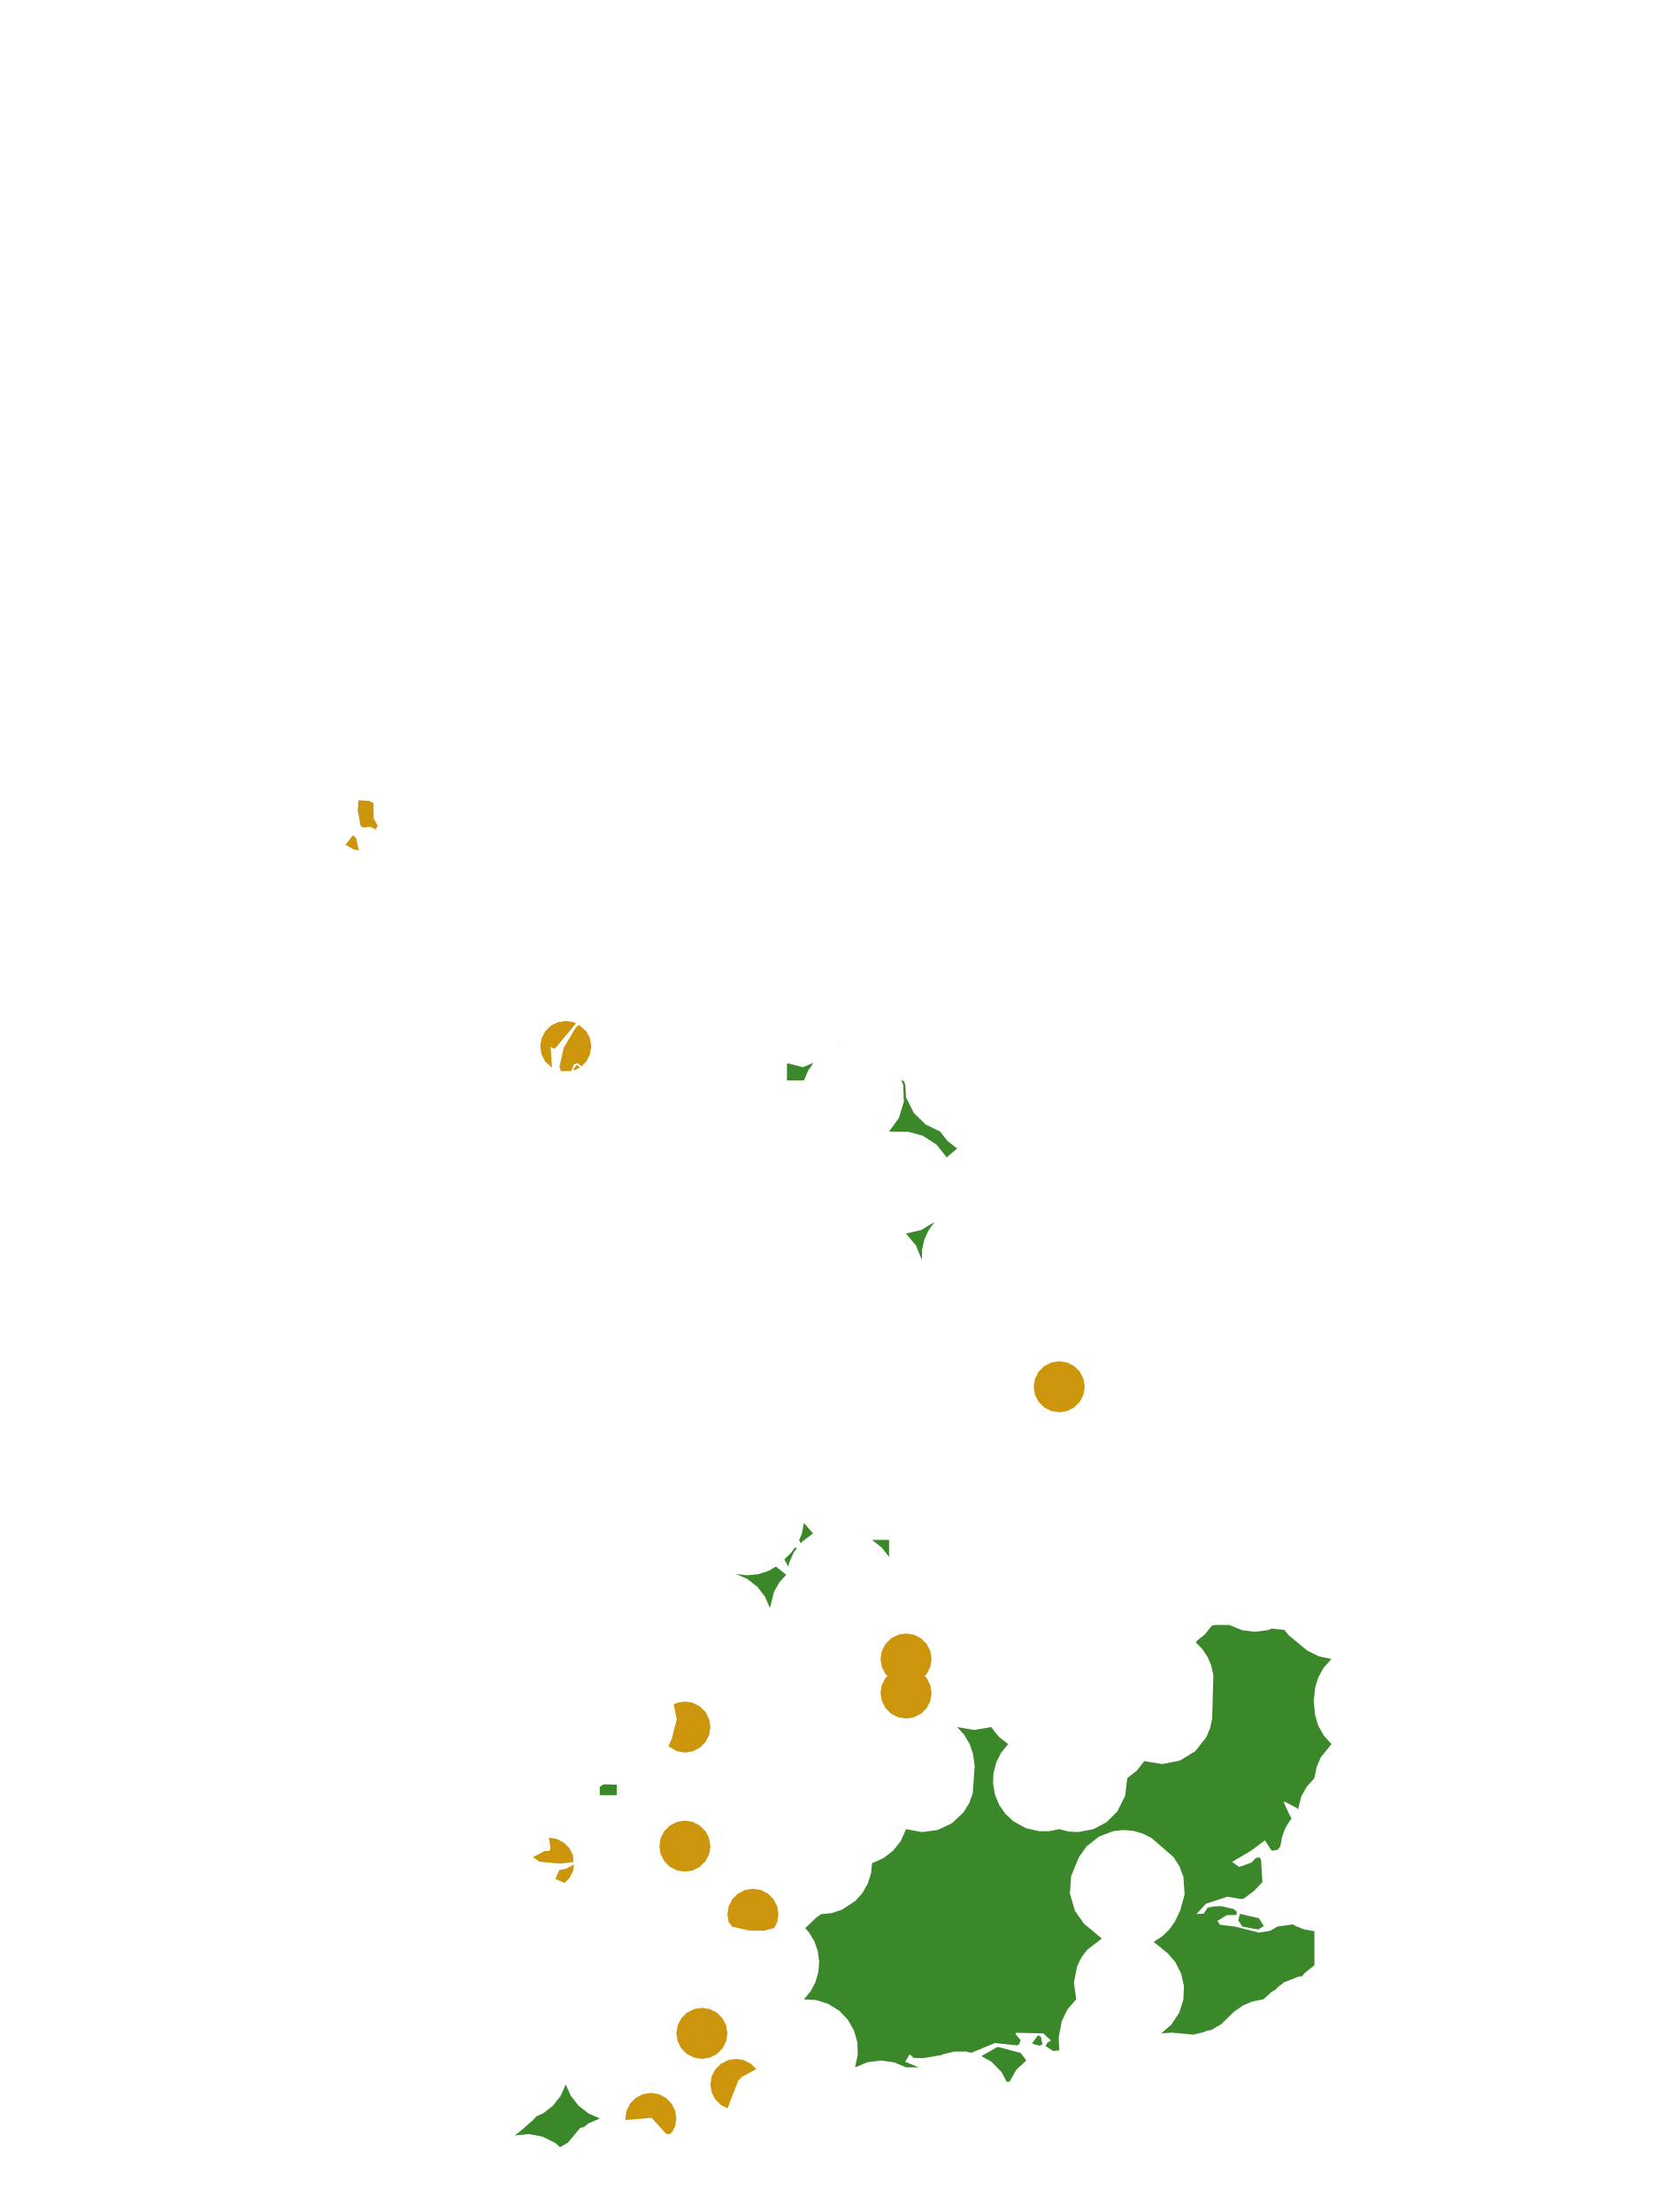
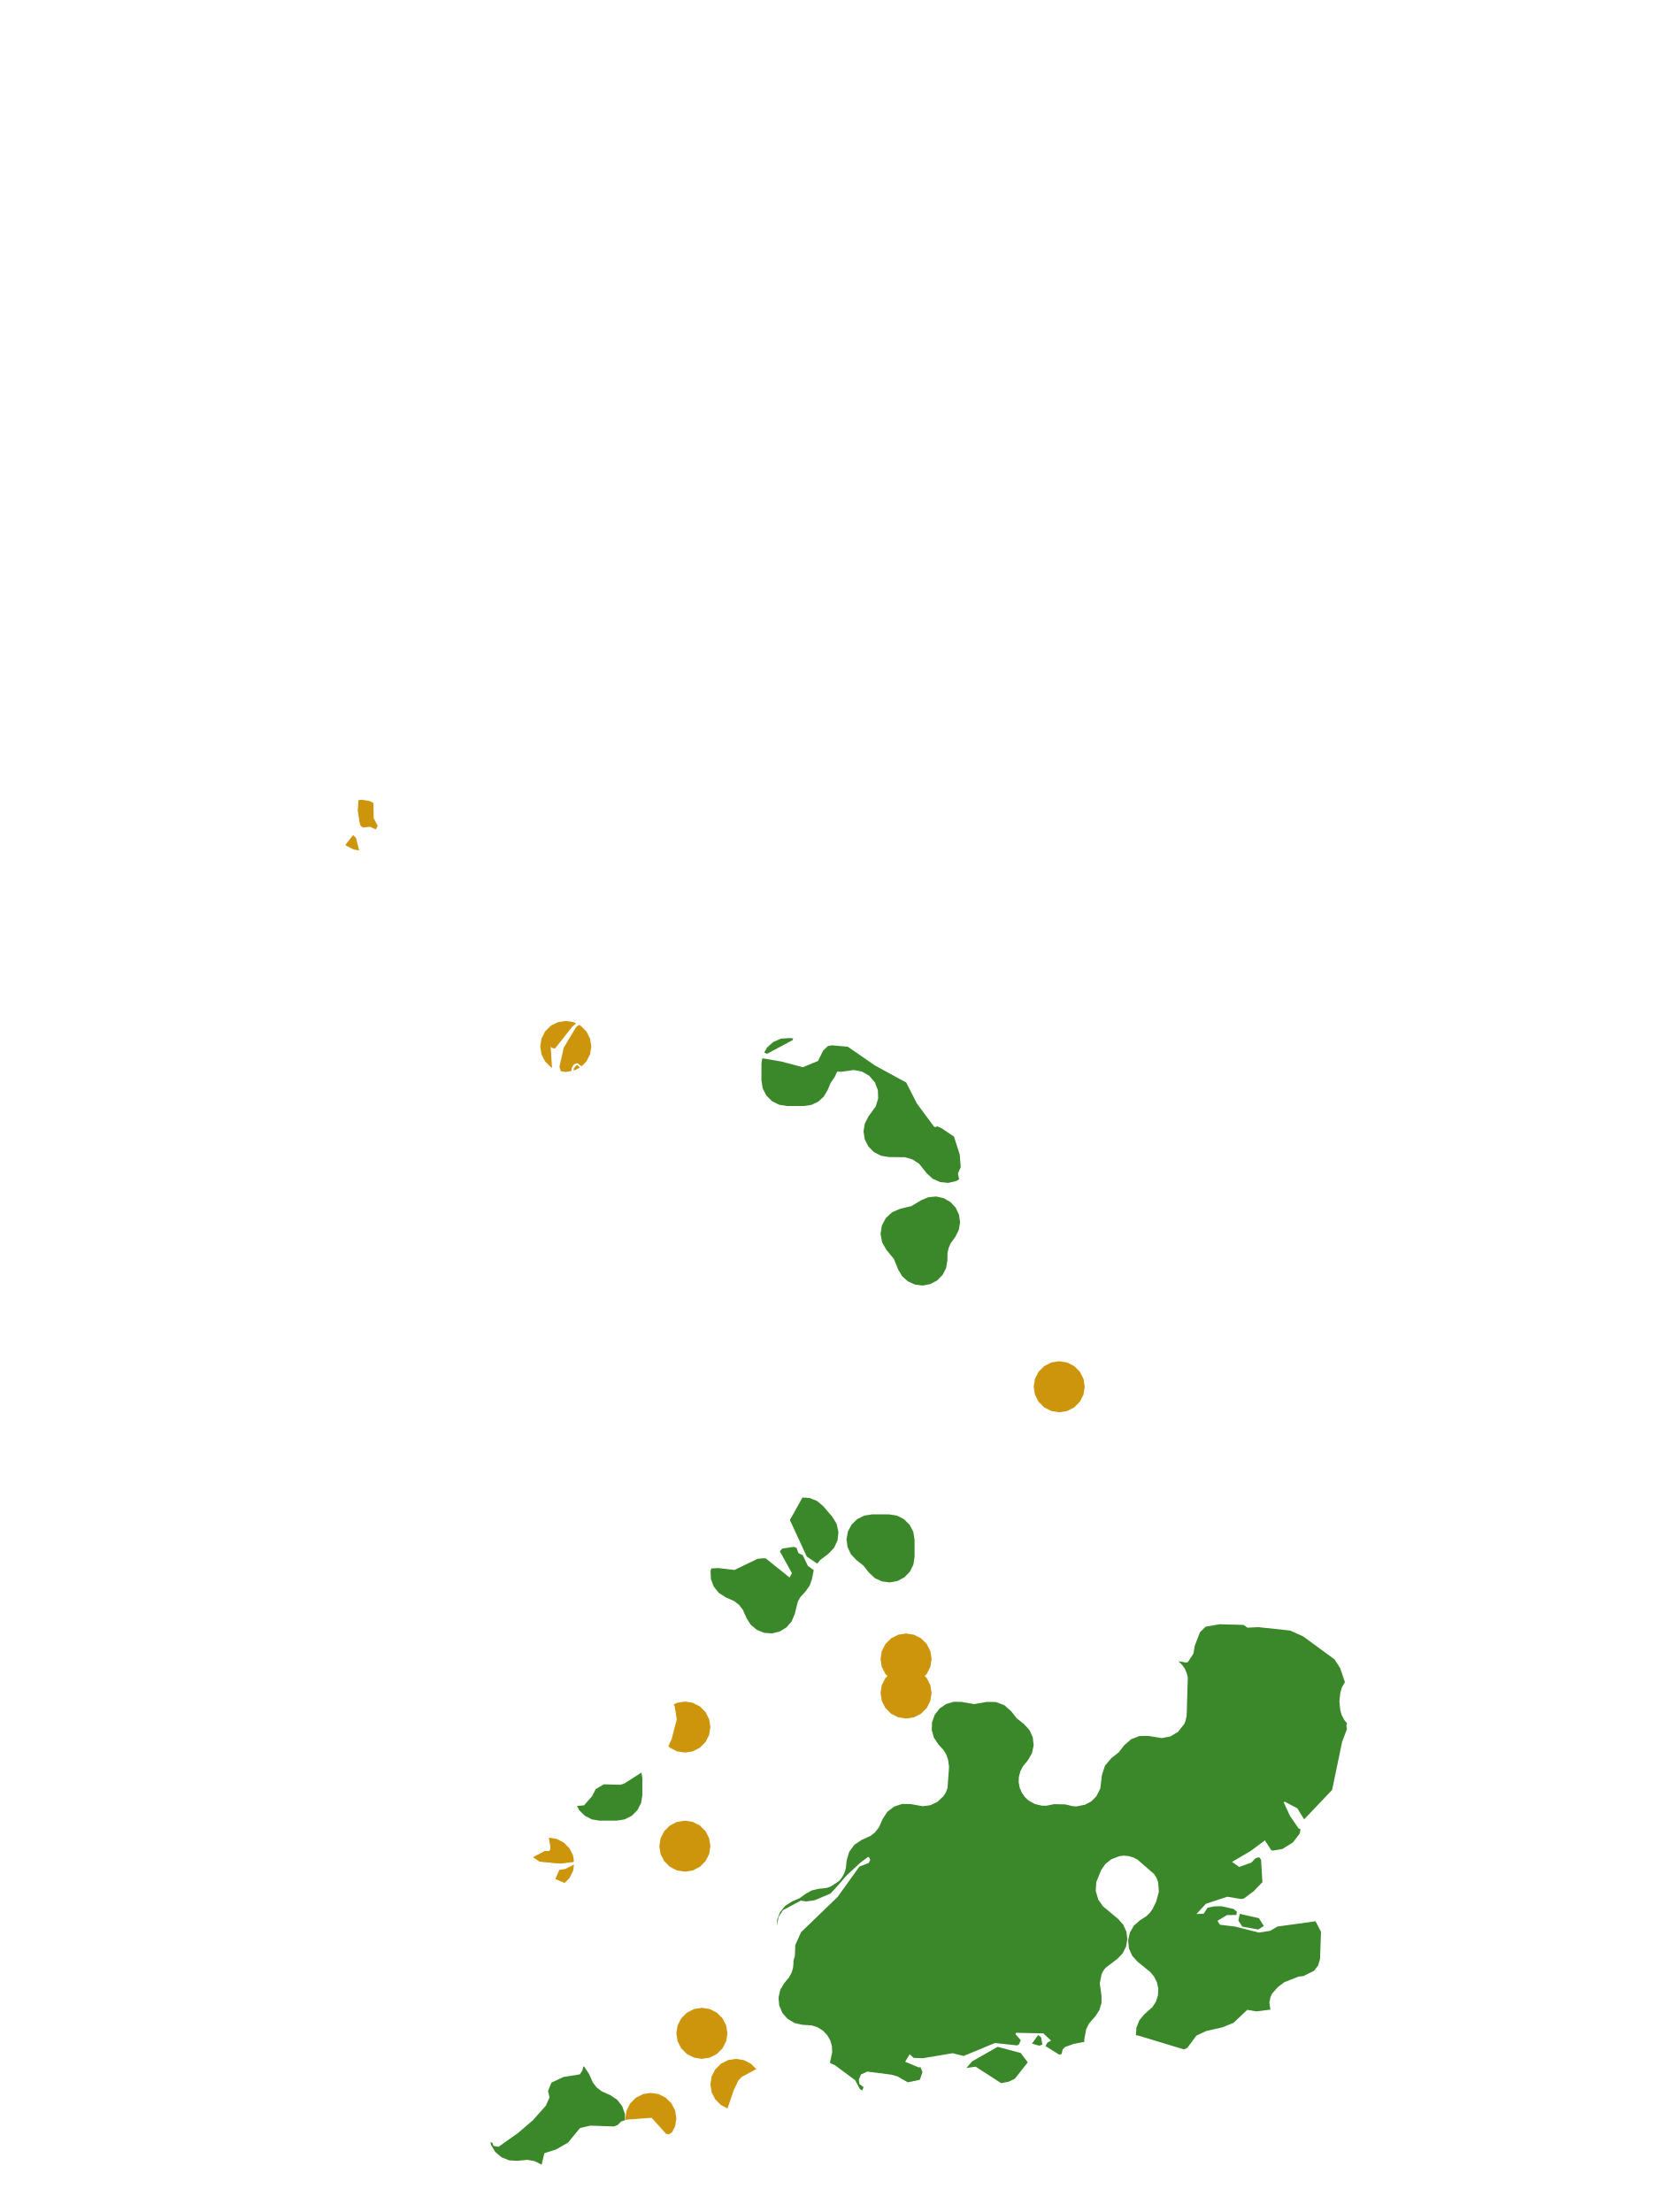
<svg xmlns="http://www.w3.org/2000/svg" width="378pt" height="504pt" viewBox="0 0 378 504" version="1.1">
  <g id="data">
    <rect x="0" y="0" width="378" height="504" style="fill:rgb(100%,100%,100%);fill-opacity:1;stroke:none;" />
    <path style=" stroke:none;fill-rule:nonzero;fill:rgb(100%,100%,100%);fill-opacity:1;" d="M 53.309 504 L 324.691 504 L 324.691 0 L 53.309 0 Z M 53.309 504 " />
-     <path style=" stroke:none;fill-rule:nonzero;fill:rgb(22.745%,53.333%,16.078%);fill-opacity:1;" d="M 272.645 373.895 L 274.523 372.418 L 276.121 370.387 L 276.926 370.246 L 280.109 370.246 L 282.945 371.418 L 285.859 371.805 L 288.902 371.418 L 289.746 371.066 L 292.648 371.379 L 293.625 372.594 L 297.91 376.113 L 300.52 377.402 L 303.371 378 L 301.594 379.98 L 300.363 382.195 L 299.664 384.496 L 299.328 387.629 L 299.641 390.762 L 300.363 393.191 L 301.594 395.406 L 303.371 397.383 L 300.918 400.438 L 299.973 402.652 L 299.492 405.137 L 297.719 407.117 L 296.488 409.332 L 295.758 412.305 L 295.578 412.012 L 292.742 410.516 L 292.48 410.637 L 293.898 413.703 L 294.305 414.305 L 294.066 414.566 L 292.871 416.508 L 292.113 418.523 L 291.738 420.645 L 291.137 421.465 L 290.004 421.656 L 289.66 421.574 L 288.215 419.332 L 284.977 421.73 L 280.719 424.23 L 282.34 425.379 L 285.105 424.398 L 286.098 423.375 L 286.895 423.164 L 287.328 423.711 L 287.633 428.844 L 285.688 430.875 L 283.441 432.559 L 282.844 432.699 L 279.645 432.16 L 274.75 433.781 L 272.609 436.117 L 274.254 436.016 L 275.152 434.668 L 276.684 434.363 L 278.285 434.328 L 281.055 434.949 L 281.828 435.59 L 281.691 436.328 L 279.555 436.348 L 277.391 437.656 L 277.969 438.547 L 281.383 438.965 L 286.863 440.34 L 289.395 439.938 L 291.074 438.957 L 294.594 438.469 L 295.191 438.844 L 297.223 439.629 L 299.492 440.031 L 299.492 447.785 L 297.32 449.492 L 296.707 450.273 L 295.84 450.375 L 292.621 451.641 L 291.18 452.742 L 290.668 453.316 L 289.738 453.836 L 287.863 455.539 L 285.375 456.02 L 283.16 456.965 L 281.191 458.344 L 278.27 461.188 L 276.098 462.477 L 274.789 462.777 L 274.336 462.992 L 271.902 463.586 L 266.977 463.137 L 264.602 463.293 L 266.918 461.266 L 268.68 458.582 L 269.621 455.648 L 269.758 452.57 L 269.125 449.688 L 267.785 447.055 L 266.113 445.105 L 262.852 442.449 L 264.773 441.223 L 266.422 439.641 L 267.668 437.875 L 268.887 435.352 L 269.91 431.648 L 269.641 427.691 L 268.758 425.277 L 267.371 423.121 L 262.438 418.836 L 260.387 417.781 L 258.168 417.148 L 255.867 416.969 L 253.578 417.242 L 250.355 418.488 L 247.555 420.719 L 245.789 423.234 L 244.043 427.508 L 243.785 431.465 L 244.934 435.398 L 247.004 438.328 L 251.051 441.703 L 247.699 444.266 L 246.391 446.012 L 245.434 447.973 L 244.691 451.738 L 245.215 455.539 L 243.227 457.832 L 241.898 460.562 L 241.215 464.289 L 241.34 467.168 L 239.996 467.309 L 238.211 466.188 L 238.633 465.438 L 239.469 464.934 L 237.715 463.297 L 231.496 463.172 L 231.379 463.496 L 232.574 464.836 L 232.215 465.75 L 231.738 466.043 L 226.691 465.496 L 221.281 467.738 L 220.078 467.434 L 217.391 467.453 L 214.773 468.09 L 214.426 468.266 L 210.223 468.969 L 208.164 468.875 L 207.273 468.059 L 206.238 469.77 L 209.328 471.047 L 206.445 471.047 L 203.734 469.91 L 200.695 469.488 L 197.652 469.875 L 194.816 471.047 L 195.445 468.16 L 195.344 465.336 L 194.57 462.621 L 193.16 460.172 L 191.203 458.133 L 188.695 456.574 L 186.004 455.719 L 183.184 455.539 L 184.73 453.656 L 185.801 451.613 L 186.473 449.273 L 186.645 446.973 L 186.332 444.559 L 185.578 442.379 L 184.332 440.289 L 183.461 439.34 L 185.91 436.977 L 187.062 436.152 L 189.488 435.898 L 191.809 435.141 L 194.914 433.102 L 196.531 431.277 L 197.73 429.152 L 198.461 426.824 L 198.691 424.523 L 201.27 423.387 L 203.496 421.664 L 205.242 419.453 L 206.445 416.77 L 210.102 417.438 L 213.66 416.957 L 216.902 415.414 L 219.52 412.957 L 220.809 410.883 L 221.637 408.586 L 222.086 402.383 L 221.703 399.633 L 220.98 397.469 L 219.703 395.281 L 218.078 393.508 L 221.953 394.172 L 225.832 393.508 L 227.539 395.68 L 229.707 397.383 L 228.09 399.379 L 226.992 401.559 L 226.355 404.047 L 226.273 406.484 L 226.734 409.008 L 227.676 411.262 L 229.066 413.266 L 230.949 415.012 L 233.766 416.547 L 236.762 417.242 L 239.074 417.234 L 241.34 416.77 L 243.457 417.305 L 245.637 417.434 L 249.164 416.758 L 252.109 415.191 L 254.566 412.75 L 256.359 409.207 L 256.848 405.137 L 259.016 403.434 L 260.723 401.262 L 264.766 401.934 L 268.789 401.16 L 272.297 399.039 L 274.852 395.836 L 275.742 393.699 L 276.184 391.559 L 276.465 381.691 L 275.969 379.445 L 275.105 377.457 L 273.887 375.66 L 272.5 374.27 Z M 233.848 469.469 L 231.555 471.57 L 230.109 474.191 L 229.961 474.27 L 229.414 474.379 L 228.188 472.109 L 225.953 469.816 L 223.617 468.465 L 227.316 466.367 L 232.551 467.762 Z M 209.758 471.047 L 209.512 471.047 L 209.715 470.938 Z M 202.57 257.816 L 204.82 254.703 L 205.938 251.027 L 205.793 247.188 L 205.352 246.039 L 206 246.391 L 206.266 247.242 L 206.445 250.062 L 208.223 253.598 L 210.871 256.188 L 214.199 257.816 L 215.906 259.984 L 218.078 261.691 L 215.695 263.707 L 213.387 260.809 L 210.285 258.785 L 206.957 257.867 Z M 191.523 238.352 L 190.938 238.43 L 191.371 238.336 Z M 206.445 281.078 L 209.895 280.25 L 212.934 278.426 L 211.535 280.383 L 210.605 282.465 L 210.098 284.688 L 210.047 287.09 L 208.711 283.805 Z M 198.691 350.863 L 202.57 350.863 L 202.57 354.738 L 200.863 352.566 Z M 179.309 246.184 L 179.309 242.309 L 179.93 242.371 L 182.922 243.168 L 185.344 242.168 L 184.105 243.988 L 183.184 246.184 Z M 183.184 346.984 L 185.234 349.395 L 182.723 351.297 L 182.438 351.664 L 182.078 350.887 L 182.664 349.594 Z M 181.543 352.812 L 180.859 353.695 L 179.789 356.129 L 179.625 356.969 L 178.703 355.305 L 180.125 353.941 L 181.16 352.562 L 181.504 352.695 Z M 179.129 358.812 L 177.605 360.492 L 176.352 362.691 L 175.43 366.371 L 174.293 363.793 L 172.57 361.566 L 170.254 359.754 L 167.676 358.617 L 170.211 358.93 L 172.75 358.684 L 175.176 357.891 L 176.789 356.934 Z M 136.66 409.016 L 136.66 407.094 L 137.586 406.551 L 140.539 406.637 L 140.539 409.016 Z M 117.277 486.555 L 117.645 486.262 L 118.145 485.91 L 118.656 485.469 L 119.445 484.848 L 119.59 484.664 L 121.426 483.086 L 122.199 482.215 L 123.73 481.539 L 125.957 479.816 L 127.77 477.5 L 128.906 474.922 L 130.047 477.5 L 131.77 479.727 L 134.086 481.539 L 136.66 482.676 L 134.086 483.812 L 132.977 484.672 L 132.168 484.859 L 129.414 488.195 L 127.598 489.238 L 126.555 488.285 L 123.582 486.816 L 120.449 486.25 Z M 286.68 439.637 L 283.059 438.977 L 282.164 437.605 L 282.484 436.07 L 286.84 437.055 L 287.961 438.832 Z M 236.836 466.113 L 235.137 465.645 L 236.523 463.684 L 237.195 464.164 L 237.5 465.84 Z M 236.836 466.113 " />
+     <path style=" stroke:none;fill-rule:nonzero;fill:rgb(22.745%,53.333%,16.078%);fill-opacity:1;" d="M 306.434 383.277 L 306.414 383.297 L 305.742 384.492 L 305.391 385.66 L 305.176 387.652 L 305.375 389.652 L 305.719 390.836 L 306.371 392.02 L 306.898 392.609 L 306.777 393.191 L 306.891 393.977 L 305.789 396.918 L 303.52 407.832 L 297.145 414.531 L 295.578 412.012 L 292.742 410.516 L 292.48 410.637 L 293.898 413.703 L 295.891 416.629 L 296.312 416.766 L 296.164 417.742 L 294.574 419.805 L 292.191 421.289 L 290.004 421.656 L 289.66 421.574 L 288.215 419.332 L 284.977 421.73 L 280.719 424.23 L 282.34 425.379 L 285.105 424.398 L 286.098 423.375 L 286.895 423.164 L 287.328 423.711 L 287.633 428.844 L 285.688 430.875 L 283.441 432.559 L 282.844 432.699 L 279.645 432.16 L 274.75 433.781 L 272.609 436.117 L 274.254 436.016 L 275.152 434.668 L 276.684 434.363 L 278.285 434.328 L 281.055 434.949 L 281.828 435.59 L 281.691 436.328 L 279.555 436.348 L 277.391 437.656 L 277.969 438.547 L 281.383 438.965 L 286.863 440.34 L 289.395 439.938 L 291.074 438.957 L 299.742 437.758 L 300.988 440.148 L 300.773 446.324 L 300.336 447.82 L 299.395 449.051 L 296.973 450.242 L 295.84 450.375 L 292.621 451.641 L 291.18 452.742 L 289.848 454.227 L 289.461 455.094 L 289.215 456.324 L 289.465 457.887 L 286.254 458.289 L 284.188 457.938 L 281.043 460.906 L 278.484 461.934 L 274.789 462.777 L 272.598 463.816 L 270.539 466.59 L 269.762 466.949 L 259.27 463.777 L 258.809 463.738 L 258.934 461.988 L 259.602 460.32 L 260.746 458.938 L 262.559 457.336 L 263.379 456.07 L 263.844 454.617 L 263.914 453.074 L 263.602 451.66 L 262.918 450.309 L 262.039 449.285 L 259.184 446.965 L 257.965 445.605 L 257.227 443.934 L 257.043 442.117 L 257.434 440.336 L 258.355 438.762 L 259.719 437.551 L 261.16 436.629 L 261.992 435.832 L 262.641 434.914 L 263.422 433.297 L 264.039 431.059 L 263.895 428.91 L 263.52 427.879 L 262.93 426.965 L 259.152 423.688 L 258.238 423.215 L 257.133 422.898 L 255.988 422.809 L 255.012 422.93 L 253.195 423.641 L 251.84 424.73 L 250.926 426.039 L 249.785 428.828 L 249.656 430.82 L 250.242 432.836 L 251.312 434.348 L 254.777 437.238 L 255.926 438.535 L 256.645 440.113 L 256.863 441.832 L 256.57 443.535 L 255.785 445.082 L 254.582 446.324 L 251.871 448.395 L 251.379 449.055 L 250.992 449.84 L 250.586 451.906 L 250.977 454.746 L 250.969 456.391 L 250.5 457.969 L 249.609 459.348 L 248.121 461.066 L 247.473 462.395 L 247.051 464.691 L 247.074 465.23 L 244.629 465.699 L 242.703 466.391 L 242.113 466.965 L 241.902 467.984 L 241.359 468.164 L 238.211 466.188 L 238.633 465.438 L 239.469 464.934 L 237.715 463.297 L 231.496 463.172 L 231.379 463.496 L 232.574 464.836 L 232.215 465.75 L 231.738 466.043 L 226.691 465.496 L 219.566 468.449 L 217.055 467.824 L 210.223 468.969 L 208.164 468.875 L 207.273 468.059 L 206.238 469.77 L 209.43 471.09 L 209.715 470.938 L 210.188 472.129 L 209.566 473.891 L 206.844 474.453 L 204.453 473.098 L 203.016 472.699 L 197.625 472.008 L 196.176 472.656 L 195.68 473.863 L 195.832 474.871 L 196.758 475.523 L 196.488 476.305 L 195.918 475.996 L 194.852 473.973 L 190.289 470.59 L 189.121 470.039 L 189.133 469.809 L 189.605 467.637 L 189.559 466.25 L 189.172 464.902 L 188.484 463.699 L 187.438 462.625 L 186.258 461.902 L 184.922 461.477 L 182.812 461.344 L 181.039 460.941 L 179.473 460.016 L 178.27 458.648 L 177.551 456.977 L 177.383 455.164 L 177.781 453.387 L 178.711 451.824 L 179.805 450.508 L 180.387 449.41 L 180.703 448.34 L 180.801 447.117 L 180.766 446.836 L 181.109 445.633 L 181.211 443.156 L 182.52 440.25 L 190.867 432.195 L 195.793 425.312 L 197.93 424.473 L 198.285 423.781 L 198.07 423.238 L 197.812 423.082 L 196.094 424.355 L 192.906 427.301 L 190.57 429.988 L 189.223 431.449 L 185.629 432.957 L 183.715 433.246 L 182.441 433.062 L 178.395 435.23 L 177.398 436.809 L 177.039 438.672 L 177.016 438.695 L 177.082 437.383 L 177.742 435.672 L 178.898 434.25 L 180.445 433.258 L 182.203 432.488 L 183.656 431.441 L 184.984 430.723 L 186.453 430.371 L 188.27 430.18 L 189.266 429.852 L 191.074 428.668 L 191.781 427.867 L 192.336 426.898 L 192.719 425.73 L 192.91 423.914 L 193.469 421.969 L 194.66 420.332 L 196.344 419.203 L 198.27 418.352 L 199.363 417.508 L 200.281 416.332 L 201.125 414.422 L 202.191 412.805 L 203.727 411.629 L 205.559 411.023 L 207.492 411.051 L 210.242 411.551 L 211.98 411.316 L 213.582 410.555 L 214.984 409.238 L 215.547 408.332 L 215.895 407.367 L 216.242 402.578 L 216.02 400.965 L 215.656 399.883 L 214.996 398.754 L 213.789 397.438 L 212.793 395.941 L 212.305 394.211 L 212.363 392.414 L 212.973 390.723 L 214.066 389.297 L 215.543 388.273 L 217.262 387.75 L 219.059 387.777 L 221.953 388.273 L 224.848 387.777 L 226.918 387.797 L 228.852 388.539 L 230.402 389.914 L 231.68 391.535 L 233.301 392.812 L 234.555 394.168 L 235.316 395.848 L 235.516 397.68 L 235.133 399.48 L 234.203 401.074 L 233.055 402.473 L 232.469 403.625 L 232.148 404.875 L 232.105 406.074 L 232.312 407.25 L 232.805 408.445 L 233.551 409.504 L 234.359 410.246 L 235.852 411.062 L 237.418 411.426 L 238.473 411.422 L 240.168 411.074 L 242.762 411.133 L 244.352 411.531 L 245.258 411.586 L 247.207 411.211 L 248.621 410.461 L 249.801 409.289 L 250.707 407.5 L 251.07 404.445 L 251.777 402.289 L 253.25 400.566 L 254.875 399.289 L 256.152 397.668 L 257.691 396.297 L 259.613 395.555 L 261.676 395.523 L 264.691 396.023 L 266.672 395.645 L 268.398 394.602 L 269.809 392.832 L 270.133 392.07 L 270.383 390.871 L 270.633 382.227 L 270.441 381.34 L 269.98 380.258 L 269.379 379.379 L 268.512 378.504 L 270.219 378.805 L 270.625 378.746 L 271.91 376.797 L 272.234 374.961 L 273.406 371.914 L 274.707 370.633 L 277.852 370.086 L 283.344 370.234 L 284.254 370.867 L 286.703 370.742 L 293.949 371.516 L 296.914 372.844 L 304.07 378.086 L 305.367 380.105 Z M 179.309 252 L 177.512 251.715 L 175.891 250.891 L 174.602 249.602 L 173.777 247.98 L 173.492 246.184 L 173.492 242.309 L 173.691 241.129 L 178.062 241.875 L 182.922 243.168 L 186.398 241.73 L 187.52 239.418 L 188.617 238.355 L 189.539 238.172 L 193.184 238.5 L 199.34 242.762 L 206.488 246.656 L 208.91 251.43 L 212.824 256.707 L 213.266 256.828 L 213.434 256.586 L 214.602 257.098 L 217.371 258.992 L 218.68 263.094 L 218.895 265.934 L 218.262 267.402 L 218.535 268.699 L 217.867 269.102 L 216.059 269.512 L 214.215 269.332 L 212.52 268.578 L 211.148 267.332 L 209.426 265.168 L 207.863 264.148 L 206.137 263.672 L 202.504 263.629 L 200.719 263.328 L 199.113 262.492 L 197.844 261.207 L 197.031 259.59 L 196.754 257.805 L 197.039 256.02 L 197.859 254.406 L 199.539 252.082 L 200.09 250.27 L 200.02 248.379 L 199.344 246.625 L 198.051 245.113 L 196.43 244.168 L 194.57 243.801 L 191.73 244.191 L 190.742 244.176 L 190.184 245.391 L 189.242 246.773 L 188.547 248.434 L 187.668 249.887 L 186.406 251.027 L 184.867 251.75 L 183.184 252 Z M 174.125 239.832 L 174.742 238.707 L 176.176 237.41 L 177.953 236.652 L 179.879 236.52 L 180.734 236.605 L 180.578 237.004 L 174.762 240.109 Z M 201.969 284.789 L 200.992 283.094 L 200.633 281.172 L 200.93 279.238 L 201.852 277.512 L 203.293 276.191 L 205.094 275.422 L 207.668 274.805 L 209.941 273.441 L 211.57 272.773 L 213.32 272.625 L 215.039 273.004 L 216.562 273.883 L 217.758 275.176 L 218.508 276.766 L 218.75 278.508 L 218.457 280.242 L 217.664 281.812 L 216.605 283.289 L 216.156 284.297 L 215.891 285.496 L 215.859 287.188 L 215.566 288.926 L 214.762 290.492 L 213.527 291.75 L 211.969 292.578 L 210.238 292.902 L 208.488 292.691 L 206.879 291.969 L 205.562 290.797 L 204.66 289.281 L 203.66 286.828 Z M 195.098 355.434 L 193.875 354.121 L 193.113 352.5 L 192.879 350.723 L 193.195 348.961 L 194.035 347.375 L 195.32 346.125 L 196.922 345.324 L 198.691 345.047 L 202.57 345.047 L 204.367 345.332 L 205.988 346.156 L 207.273 347.441 L 208.102 349.066 L 208.383 350.863 L 208.383 354.738 L 208.109 356.508 L 207.305 358.113 L 206.055 359.395 L 204.473 360.234 L 202.707 360.551 L 200.93 360.316 L 199.309 359.555 L 198 358.332 L 196.723 356.711 Z M 182.84 341.207 L 184.488 341.316 L 186.203 342.016 L 187.613 343.219 L 189.664 345.629 L 190.637 347.242 L 191.039 349.082 L 190.836 350.957 L 190.043 352.668 L 188.742 354.031 L 186.844 355.469 L 186.215 356.277 L 183.812 354.641 L 179.977 346.332 Z M 185.414 357.758 L 185.402 357.781 L 185.012 359.75 L 184.504 361.23 L 183.617 362.52 L 182.344 363.926 L 181.801 364.879 L 181.07 367.781 L 180.371 369.438 L 179.199 370.797 L 177.668 371.734 L 175.926 372.164 L 174.133 372.039 L 172.465 371.371 L 171.082 370.23 L 170.109 368.719 L 169.262 366.793 L 168.406 365.688 L 167.32 364.828 L 165.297 363.922 L 163.766 362.922 L 162.621 361.492 L 161.98 359.781 L 161.898 357.953 L 162.062 357.371 L 163.645 357.281 L 167.34 357.715 L 172.598 355.18 L 173.934 355.047 L 174.484 355.082 L 179.91 359.441 L 180.434 358.43 L 177.68 353.461 L 178.242 352.836 L 180.867 352.449 L 181.504 352.695 L 181.914 353.875 L 182.898 354.332 L 184.078 356.789 Z M 136.66 414.832 L 134.863 414.547 L 133.242 413.719 L 131.957 412.434 L 131.473 411.48 L 133.074 411.344 L 134.871 409.289 L 135.754 407.633 L 137.586 406.551 L 141.359 406.66 L 142.219 406.391 L 146.152 403.875 L 146.355 405.137 L 146.355 409.016 L 146.07 410.812 L 145.242 412.434 L 143.957 413.719 L 142.336 414.547 L 140.539 414.832 Z M 117.836 492.344 L 115.977 492.223 L 114.254 491.52 L 112.84 490.312 L 111.879 488.719 L 111.734 488.078 L 111.738 488.078 L 112.199 488.254 L 112.445 488.938 L 113.574 489.156 L 118.145 485.91 L 121.426 483.086 L 124.375 479.77 L 125.211 477.887 L 124.875 476.422 L 125.641 474.52 L 128.387 473.238 L 132.105 472.641 L 132.68 471.785 L 132.934 470.789 L 133.184 470.98 L 134.227 472.574 L 135.078 474.5 L 135.922 475.594 L 137.098 476.512 L 139.012 477.355 L 140.609 478.406 L 141.777 479.914 L 142.398 481.723 L 142.398 483.09 L 141.527 483.375 L 140.734 484.176 L 139.91 484.508 L 134.508 484.32 L 132.168 484.859 L 129.414 488.195 L 126.715 489.746 L 124.039 490.598 L 123.387 493.266 L 123.23 493.121 L 121.832 492.422 L 120.188 492.117 Z M 286.68 439.637 L 283.059 438.977 L 282.164 437.605 L 282.484 436.07 L 286.84 437.055 L 287.961 438.832 Z M 236.836 466.113 L 235.137 465.645 L 236.523 463.684 L 237.195 464.164 L 237.5 465.84 Z M 228.117 474.645 L 222.297 470.887 L 220.207 471.188 L 221.477 469.684 L 227.316 466.367 L 232.551 467.762 L 234.172 469.895 L 231.242 473.621 L 229.961 474.27 Z M 228.117 474.645 " />
    <path style=" stroke:none;fill-rule:nonzero;fill:rgb(80.392%,58.431%,4.706%);fill-opacity:1;" d="M 212.262 378 L 211.977 379.797 L 211.152 381.418 L 209.863 382.703 L 208.242 383.531 L 206.445 383.816 L 204.648 383.531 L 203.027 382.703 L 201.742 381.418 L 200.914 379.797 L 200.629 378 L 200.914 376.203 L 201.742 374.582 L 203.027 373.297 L 204.648 372.469 L 206.445 372.184 L 208.242 372.469 L 209.863 373.297 L 211.152 374.582 L 211.977 376.203 Z M 212.262 378 " />
    <path style=" stroke:none;fill-rule:nonzero;fill:rgb(80.392%,58.431%,4.706%);fill-opacity:1;" d="M 212.262 385.754 L 211.977 387.551 L 211.152 389.172 L 209.863 390.457 L 208.242 391.285 L 206.445 391.57 L 204.648 391.285 L 203.027 390.457 L 201.742 389.172 L 200.914 387.551 L 200.629 385.754 L 200.914 383.957 L 201.742 382.336 L 203.027 381.051 L 204.648 380.223 L 206.445 379.938 L 208.242 380.223 L 209.863 381.051 L 211.152 382.336 L 211.977 383.957 Z M 212.262 385.754 " />
    <path style=" stroke:none;fill-rule:nonzero;fill:rgb(80.392%,58.431%,4.706%);fill-opacity:1;" d="M 247.152 315.969 L 246.871 317.766 L 246.043 319.387 L 244.758 320.676 L 243.137 321.5 L 241.34 321.785 L 239.543 321.5 L 237.922 320.676 L 236.633 319.387 L 235.809 317.766 L 235.523 315.969 L 235.809 314.172 L 236.633 312.551 L 237.922 311.266 L 239.543 310.438 L 241.34 310.152 L 243.137 310.438 L 244.758 311.266 L 246.043 312.551 L 246.871 314.172 Z M 247.152 315.969 " />
    <path style=" stroke:none;fill-rule:nonzero;fill:rgb(80.392%,58.431%,4.706%);fill-opacity:1;" d="M 165.738 463.293 L 165.453 465.09 L 164.629 466.711 L 163.34 467.996 L 161.719 468.824 L 159.922 469.109 L 158.125 468.824 L 156.504 467.996 L 155.219 466.711 L 154.391 465.09 L 154.109 463.293 L 154.391 461.496 L 155.219 459.875 L 156.504 458.586 L 158.125 457.762 L 159.922 457.477 L 161.719 457.762 L 163.34 458.586 L 164.629 459.875 L 165.453 461.496 Z M 165.738 463.293 " />
    <path style=" stroke:none;fill-rule:nonzero;fill:rgb(80.392%,58.431%,4.706%);fill-opacity:1;" d="M 161.863 420.645 L 161.578 422.441 L 160.75 424.062 L 159.465 425.352 L 157.844 426.176 L 156.047 426.461 L 154.25 426.176 L 152.629 425.352 L 151.34 424.062 L 150.516 422.441 L 150.23 420.645 L 150.516 418.848 L 151.34 417.227 L 152.629 415.941 L 154.25 415.117 L 156.047 414.832 L 157.844 415.117 L 159.465 415.941 L 160.75 417.227 L 161.578 418.848 Z M 161.863 420.645 " />
-     <path style=" stroke:none;fill-rule:nonzero;fill:rgb(80.392%,58.431%,4.706%);fill-opacity:1;" d="M 177.371 436.152 L 177.086 437.949 L 176.406 439.285 L 174.059 439.918 L 170.559 439.852 L 166.82 439 L 166.023 437.949 L 165.738 436.152 L 166.023 434.355 L 166.848 432.734 L 168.137 431.449 L 169.758 430.625 L 171.555 430.34 L 173.352 430.625 L 174.973 431.449 L 176.258 432.734 L 177.086 434.355 Z M 177.371 436.152 " />
-     <path style=" stroke:none;fill-rule:nonzero;fill:rgb(80.392%,58.431%,4.706%);fill-opacity:1;" d="M 134.723 238.43 L 134.438 240.227 L 133.613 241.848 L 132.504 242.957 L 131.566 242.223 L 130.758 242.5 L 130.164 244.047 L 127.797 244.07 L 127.469 243.074 L 128.453 238.691 L 131.23 234.078 L 131.91 233.516 L 133.613 235.012 L 134.438 236.633 Z M 132.16 243.219 L 130.766 243.93 L 130.707 243.465 L 131.461 242.613 Z M 125.777 243.281 L 124.203 241.848 L 123.375 240.227 L 123.094 238.43 L 123.375 236.633 L 124.203 235.012 L 125.488 233.727 L 127.109 232.898 L 128.906 232.617 L 130.703 232.898 L 131.242 233.176 L 126.449 238.918 L 125.672 238.734 L 125.461 238.363 Z M 125.777 243.281 " />
-     <path style=" stroke:none;fill-rule:nonzero;fill:rgb(80.392%,58.431%,4.706%);fill-opacity:1;" d="M 161.863 393.508 L 161.578 395.305 L 160.75 396.926 L 159.465 398.211 L 157.844 399.039 L 156.047 399.324 L 154.25 399.039 L 152.289 397.875 L 153.055 396.195 L 154.199 391.746 L 153.5 388.359 L 154.25 387.977 L 156.047 387.691 L 157.844 387.977 L 159.465 388.805 L 160.75 390.09 L 161.578 391.711 Z M 161.863 393.508 " />
-     <path style=" stroke:none;fill-rule:nonzero;fill:rgb(80.392%,58.431%,4.706%);fill-opacity:1;" d="M 154.109 482.676 L 153.824 484.473 L 153.117 485.855 L 152.418 486.301 L 151.738 486.164 L 148.469 482.535 L 142.535 483.047 L 142.477 482.676 L 142.762 480.879 L 143.586 479.258 L 144.875 477.973 L 146.496 477.145 L 148.293 476.863 L 150.09 477.145 L 151.711 477.973 L 152.996 479.258 L 153.824 480.879 Z M 154.109 482.676 " />
-     <path style=" stroke:none;fill-rule:nonzero;fill:rgb(80.392%,58.431%,4.706%);fill-opacity:1;" d="M 165.762 480.395 L 164.258 479.629 L 162.973 478.34 L 162.145 476.719 L 161.863 474.922 L 162.145 473.125 L 162.973 471.504 L 164.258 470.219 L 165.879 469.391 L 167.676 469.109 L 169.473 469.391 L 171.094 470.219 L 172.312 471.434 L 168.992 473.234 L 168.215 474.07 Z M 165.762 480.395 " />
-     <path style=" stroke:none;fill-rule:nonzero;fill:rgb(80.392%,58.431%,4.706%);fill-opacity:1;" d="M 130.797 424.828 L 130.562 426.32 L 129.734 427.941 L 128.641 429.039 L 126.531 428.133 L 127.426 426.082 L 128.797 425.832 Z M 125.055 418.711 L 126.828 418.992 L 128.449 419.816 L 129.734 421.105 L 130.562 422.727 L 130.641 424.258 L 127.77 424.613 L 122.949 424.152 L 121.496 423.164 L 124.125 421.781 L 125.168 421.754 L 125.465 421.238 Z M 125.055 418.711 " />
-     <path style=" stroke:none;fill-rule:nonzero;fill:rgb(80.392%,58.431%,4.706%);fill-opacity:1;" d="M 81.664 182.328 L 84.184 182.5 L 85.09 182.961 L 85.141 186.438 L 86.055 188.156 L 85.625 188.977 L 84.328 188.383 L 82.688 188.555 L 82.129 188.102 L 81.516 184.672 Z M 81.77 193.75 L 80.586 193.562 L 78.719 192.484 L 80.441 190.27 L 81.117 190.938 Z M 81.77 193.75 " />
-     <path style=" stroke:none;fill-rule:nonzero;fill:rgb(80.392%,58.431%,4.706%);fill-opacity:1;" d="M 126.969 424.523 L 122.949 424.152 L 121.496 423.164 L 124.125 421.781 L 125.168 421.754 L 125.465 421.238 L 125.363 420.609 L 126.684 422.727 Z M 126.969 424.523 " />
+     <path style=" stroke:none;fill-rule:nonzero;fill:rgb(80.392%,58.431%,4.706%);fill-opacity:1;" d="M 134.723 238.43 L 134.438 240.227 L 133.613 241.848 L 132.504 242.957 L 131.566 242.223 L 130.758 242.5 L 130.27 243.348 L 130.164 244.047 L 128.906 244.246 L 127.797 244.07 L 127.469 243.074 L 128.453 238.691 L 131.23 234.078 L 131.91 233.516 L 132.324 233.727 L 133.613 235.012 L 134.438 236.633 Z M 132.16 243.219 L 130.766 243.93 L 130.707 243.465 L 131.461 242.613 Z M 125.777 243.281 L 125.488 243.137 L 124.203 241.848 L 123.375 240.227 L 123.094 238.43 L 123.375 236.633 L 124.203 235.012 L 125.488 233.727 L 127.109 232.898 L 128.906 232.617 L 130.703 232.898 L 131.242 233.176 L 130.363 233.965 L 126.449 238.918 L 125.672 238.734 L 125.461 238.363 Z M 125.777 243.281 " />
+     <path style=" stroke:none;fill-rule:nonzero;fill:rgb(80.392%,58.431%,4.706%);fill-opacity:1;" d="M 161.863 393.508 L 161.578 395.305 L 160.75 396.926 L 159.465 398.211 L 157.844 399.039 L 156.047 399.324 L 154.25 399.039 L 152.629 398.211 L 152.289 397.875 L 153.055 396.195 L 154.199 391.746 L 153.734 388.82 L 153.5 388.359 L 154.25 387.977 L 156.047 387.691 L 157.844 387.977 L 159.465 388.805 L 160.75 390.09 L 161.578 391.711 Z M 161.863 393.508 " />
+     <path style=" stroke:none;fill-rule:nonzero;fill:rgb(80.392%,58.431%,4.706%);fill-opacity:1;" d="M 154.109 482.676 L 153.824 484.473 L 153.117 485.855 L 152.418 486.301 L 151.738 486.164 L 148.469 482.535 L 142.797 482.961 L 142.535 483.047 L 142.477 482.676 L 142.762 480.879 L 143.586 479.258 L 144.875 477.973 L 146.496 477.145 L 148.293 476.863 L 150.09 477.145 L 151.711 477.973 L 152.996 479.258 L 153.824 480.879 Z M 154.109 482.676 " />
+     <path style=" stroke:none;fill-rule:nonzero;fill:rgb(80.392%,58.431%,4.706%);fill-opacity:1;" d="M 165.762 480.395 L 164.258 479.629 L 162.973 478.34 L 162.145 476.719 L 161.863 474.922 L 162.145 473.125 L 162.973 471.504 L 164.258 470.219 L 165.879 469.391 L 167.676 469.109 L 169.473 469.391 L 171.094 470.219 L 172.312 471.434 L 168.992 473.234 L 168.215 474.07 L 167.203 476.18 Z M 165.762 480.395 " />
+     <path style=" stroke:none;fill-rule:nonzero;fill:rgb(80.392%,58.431%,4.706%);fill-opacity:1;" d="M 130.797 424.828 L 130.562 426.32 L 129.734 427.941 L 128.641 429.039 L 126.531 428.133 L 127.426 426.082 L 128.797 425.832 Z M 125.055 418.711 L 126.828 418.992 L 128.449 419.816 L 129.734 421.105 L 130.562 422.727 L 130.762 423.98 L 130.641 424.258 L 127.77 424.613 L 122.949 424.152 L 121.496 423.164 L 124.125 421.781 L 125.168 421.754 L 125.465 421.238 Z M 125.055 418.711 " />
+     <path style=" stroke:none;fill-rule:nonzero;fill:rgb(80.392%,58.431%,4.706%);fill-opacity:1;" d="M 81.77 193.75 L 80.586 193.562 L 78.965 192.734 L 78.719 192.484 L 80.441 190.27 L 81.117 190.938 L 81.809 193.711 Z M 81.664 182.328 L 82.383 182.215 L 84.184 182.5 L 85.09 182.961 L 85.141 186.438 L 86.055 188.156 L 85.625 188.977 L 84.328 188.383 L 82.688 188.555 L 82.129 188.102 L 81.922 187.375 L 81.516 184.672 Z M 81.664 182.328 " />
+     <path style=" stroke:none;fill-rule:nonzero;fill:rgb(80.392%,58.431%,4.706%);fill-opacity:1;" d="M 126.969 424.523 L 126.969 424.535 L 122.949 424.152 L 121.496 423.164 L 124.125 421.781 L 125.168 421.754 L 125.465 421.238 L 125.363 420.609 L 125.859 421.105 L 126.684 422.727 Z M 126.969 424.523 " />
  </g>
</svg>
